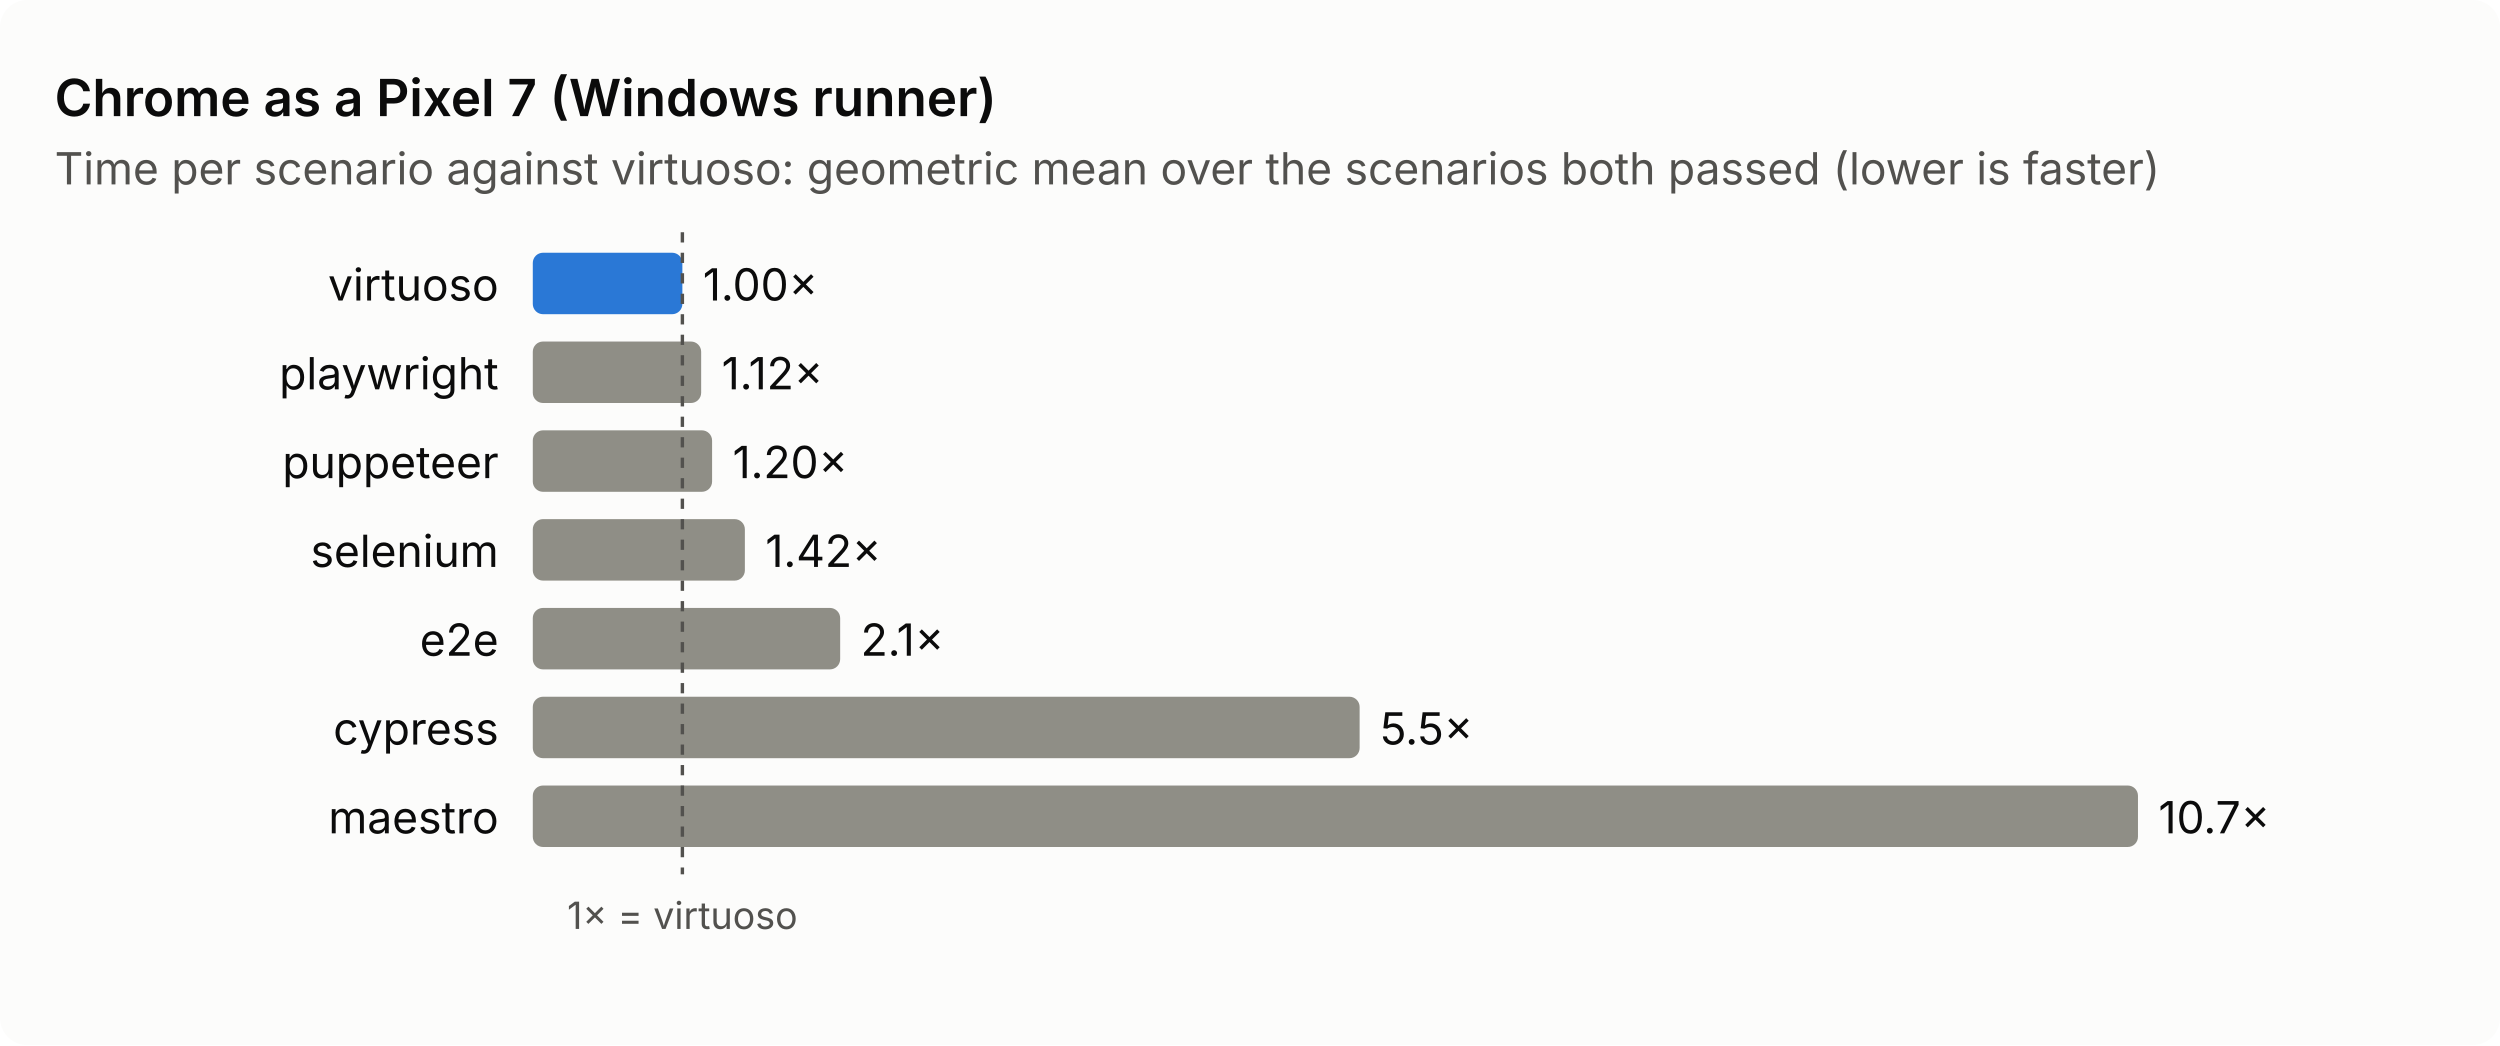
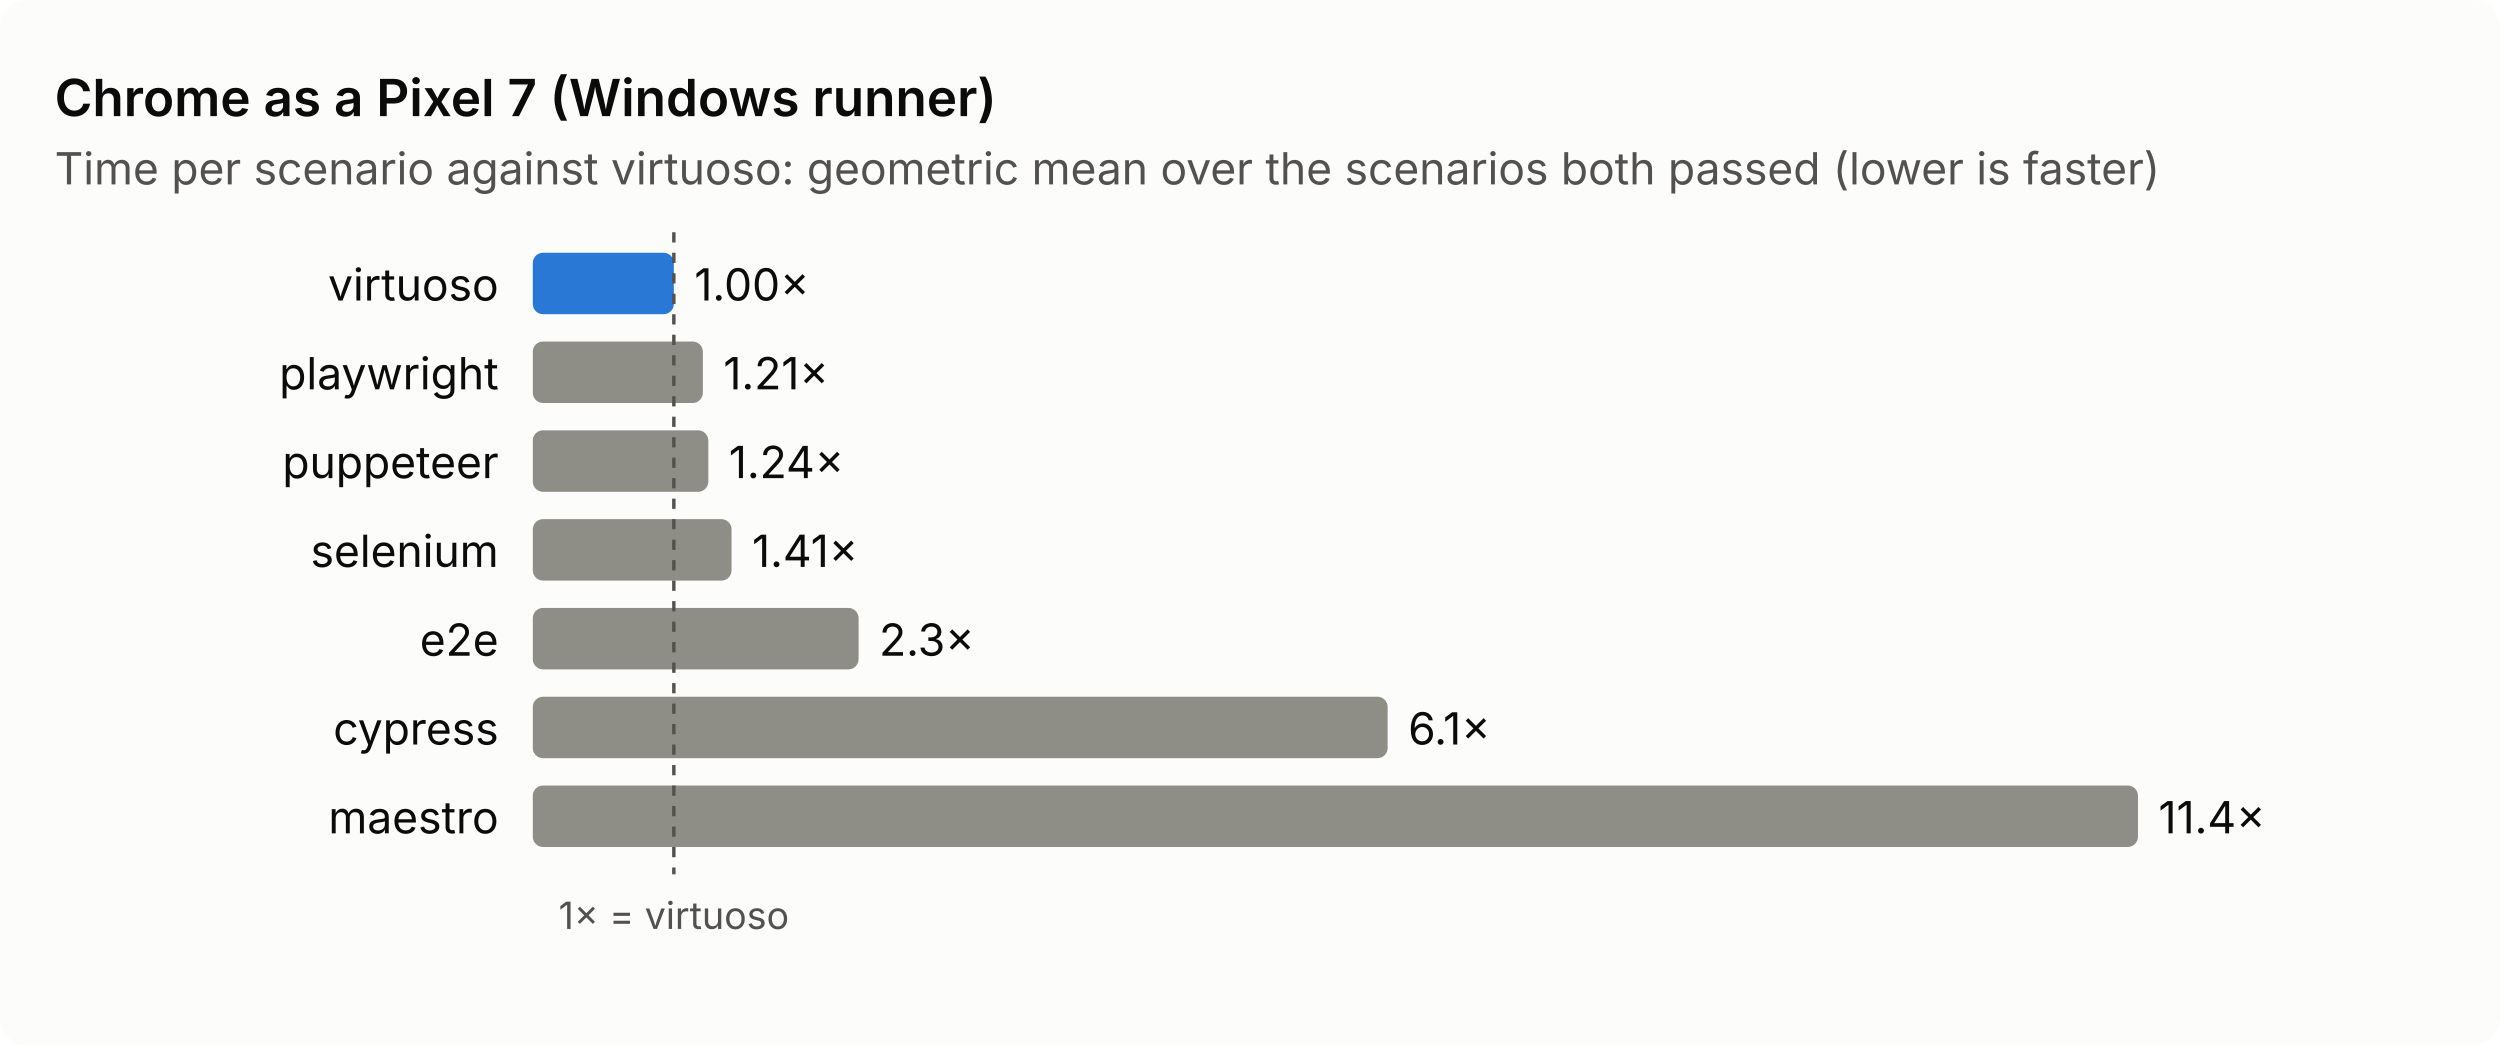
<svg xmlns="http://www.w3.org/2000/svg" viewBox="0 0 732 306" width="732" height="306" role="img" aria-label="Chrome as a Pixel 7 (Windows runner): time per scenario against virtuoso">
  <style>text{font:13px system-ui,-apple-system,'Segoe UI',sans-serif;fill:#0b0b0b}.sub,.axis{fill:#52514e}.axis{font-size:11px}.title{font-size:15px;font-weight:600}.bg{fill:#fcfcfb}.bar{fill:#8f8e86}.base{fill:#2a78d6}.ref{stroke:#52514e;stroke-dasharray:3 3}@media (prefers-color-scheme: dark){.bg{fill:#1a1a19}text{fill:#f0efec}.sub,.axis{fill:#c3c2b7}.base{fill:#3987e5}.ref{stroke:#c3c2b7}}</style>
  <rect class="bg" width="732" height="306" rx="8" />
  <text class="title" x="16" y="34.0">Chrome as a Pixel 7 (Windows runner)</text>
  <text class="sub" x="16" y="54.0">Time per scenario against virtuoso: geometric mean over the scenarios both passed (lower is faster)</text>
  <text x="146.0" y="88.0" text-anchor="end">virtuoso</text>
-   <rect class="bar base" x="156" y="74.0" width="43.8" height="18" rx="3" />
-   <text x="205.8" y="88.0">1.00×</text>
+   <rect class="bar base" x="156" y="74.0" width="41.3" height="18" rx="3" />
+   <text x="203.3" y="88.0">1.00×</text>
  <text x="146.0" y="114.0" text-anchor="end">playwright</text>
-   <rect class="bar" x="156" y="100.0" width="49.3" height="18" rx="3" />
-   <text x="211.3" y="114.0">1.12×</text>
+   <rect class="bar" x="156" y="100.0" width="49.8" height="18" rx="3" />
+   <text x="211.8" y="114.0">1.21×</text>
  <text x="146.0" y="140.0" text-anchor="end">puppeteer</text>
-   <rect class="bar" x="156" y="126.0" width="52.5" height="18" rx="3" />
-   <text x="214.5" y="140.0">1.20×</text>
+   <rect class="bar" x="156" y="126.0" width="51.4" height="18" rx="3" />
+   <text x="213.4" y="140.0">1.24×</text>
  <text x="146.0" y="166.0" text-anchor="end">selenium</text>
-   <rect class="bar" x="156" y="152.0" width="62.1" height="18" rx="3" />
-   <text x="224.1" y="166.0">1.42×</text>
+   <rect class="bar" x="156" y="152.0" width="58.2" height="18" rx="3" />
+   <text x="220.2" y="166.0">1.41×</text>
  <text x="146.0" y="192.0" text-anchor="end">e2e</text>
-   <rect class="bar" x="156" y="178.0" width="90.0" height="18" rx="3" />
-   <text x="252.0" y="192.0">2.1×</text>
+   <rect class="bar" x="156" y="178.0" width="95.4" height="18" rx="3" />
+   <text x="257.4" y="192.0">2.3×</text>
  <text x="146.0" y="218.0" text-anchor="end">cypress</text>
-   <rect class="bar" x="156" y="204.0" width="242.1" height="18" rx="3" />
-   <text x="404.1" y="218.0">5.5×</text>
+   <rect class="bar" x="156" y="204.0" width="250.3" height="18" rx="3" />
+   <text x="412.3" y="218.0">6.1×</text>
  <text x="146.0" y="244.0" text-anchor="end">maestro</text>
  <rect class="bar" x="156" y="230.0" width="470.0" height="18" rx="3" />
-   <text x="632.0" y="244.0">10.7×</text>
-   <line class="ref" x1="199.8" y1="68.0" x2="199.8" y2="256.0" />
-   <text class="axis" x="199.8" y="272.0" text-anchor="middle">1× = virtuoso</text>
+   <text x="632.0" y="244.0">11.4×</text>
+   <line class="ref" x1="197.3" y1="68.0" x2="197.3" y2="256.0" />
+   <text class="axis" x="197.3" y="272.0" text-anchor="middle">1× = virtuoso</text>
</svg>
